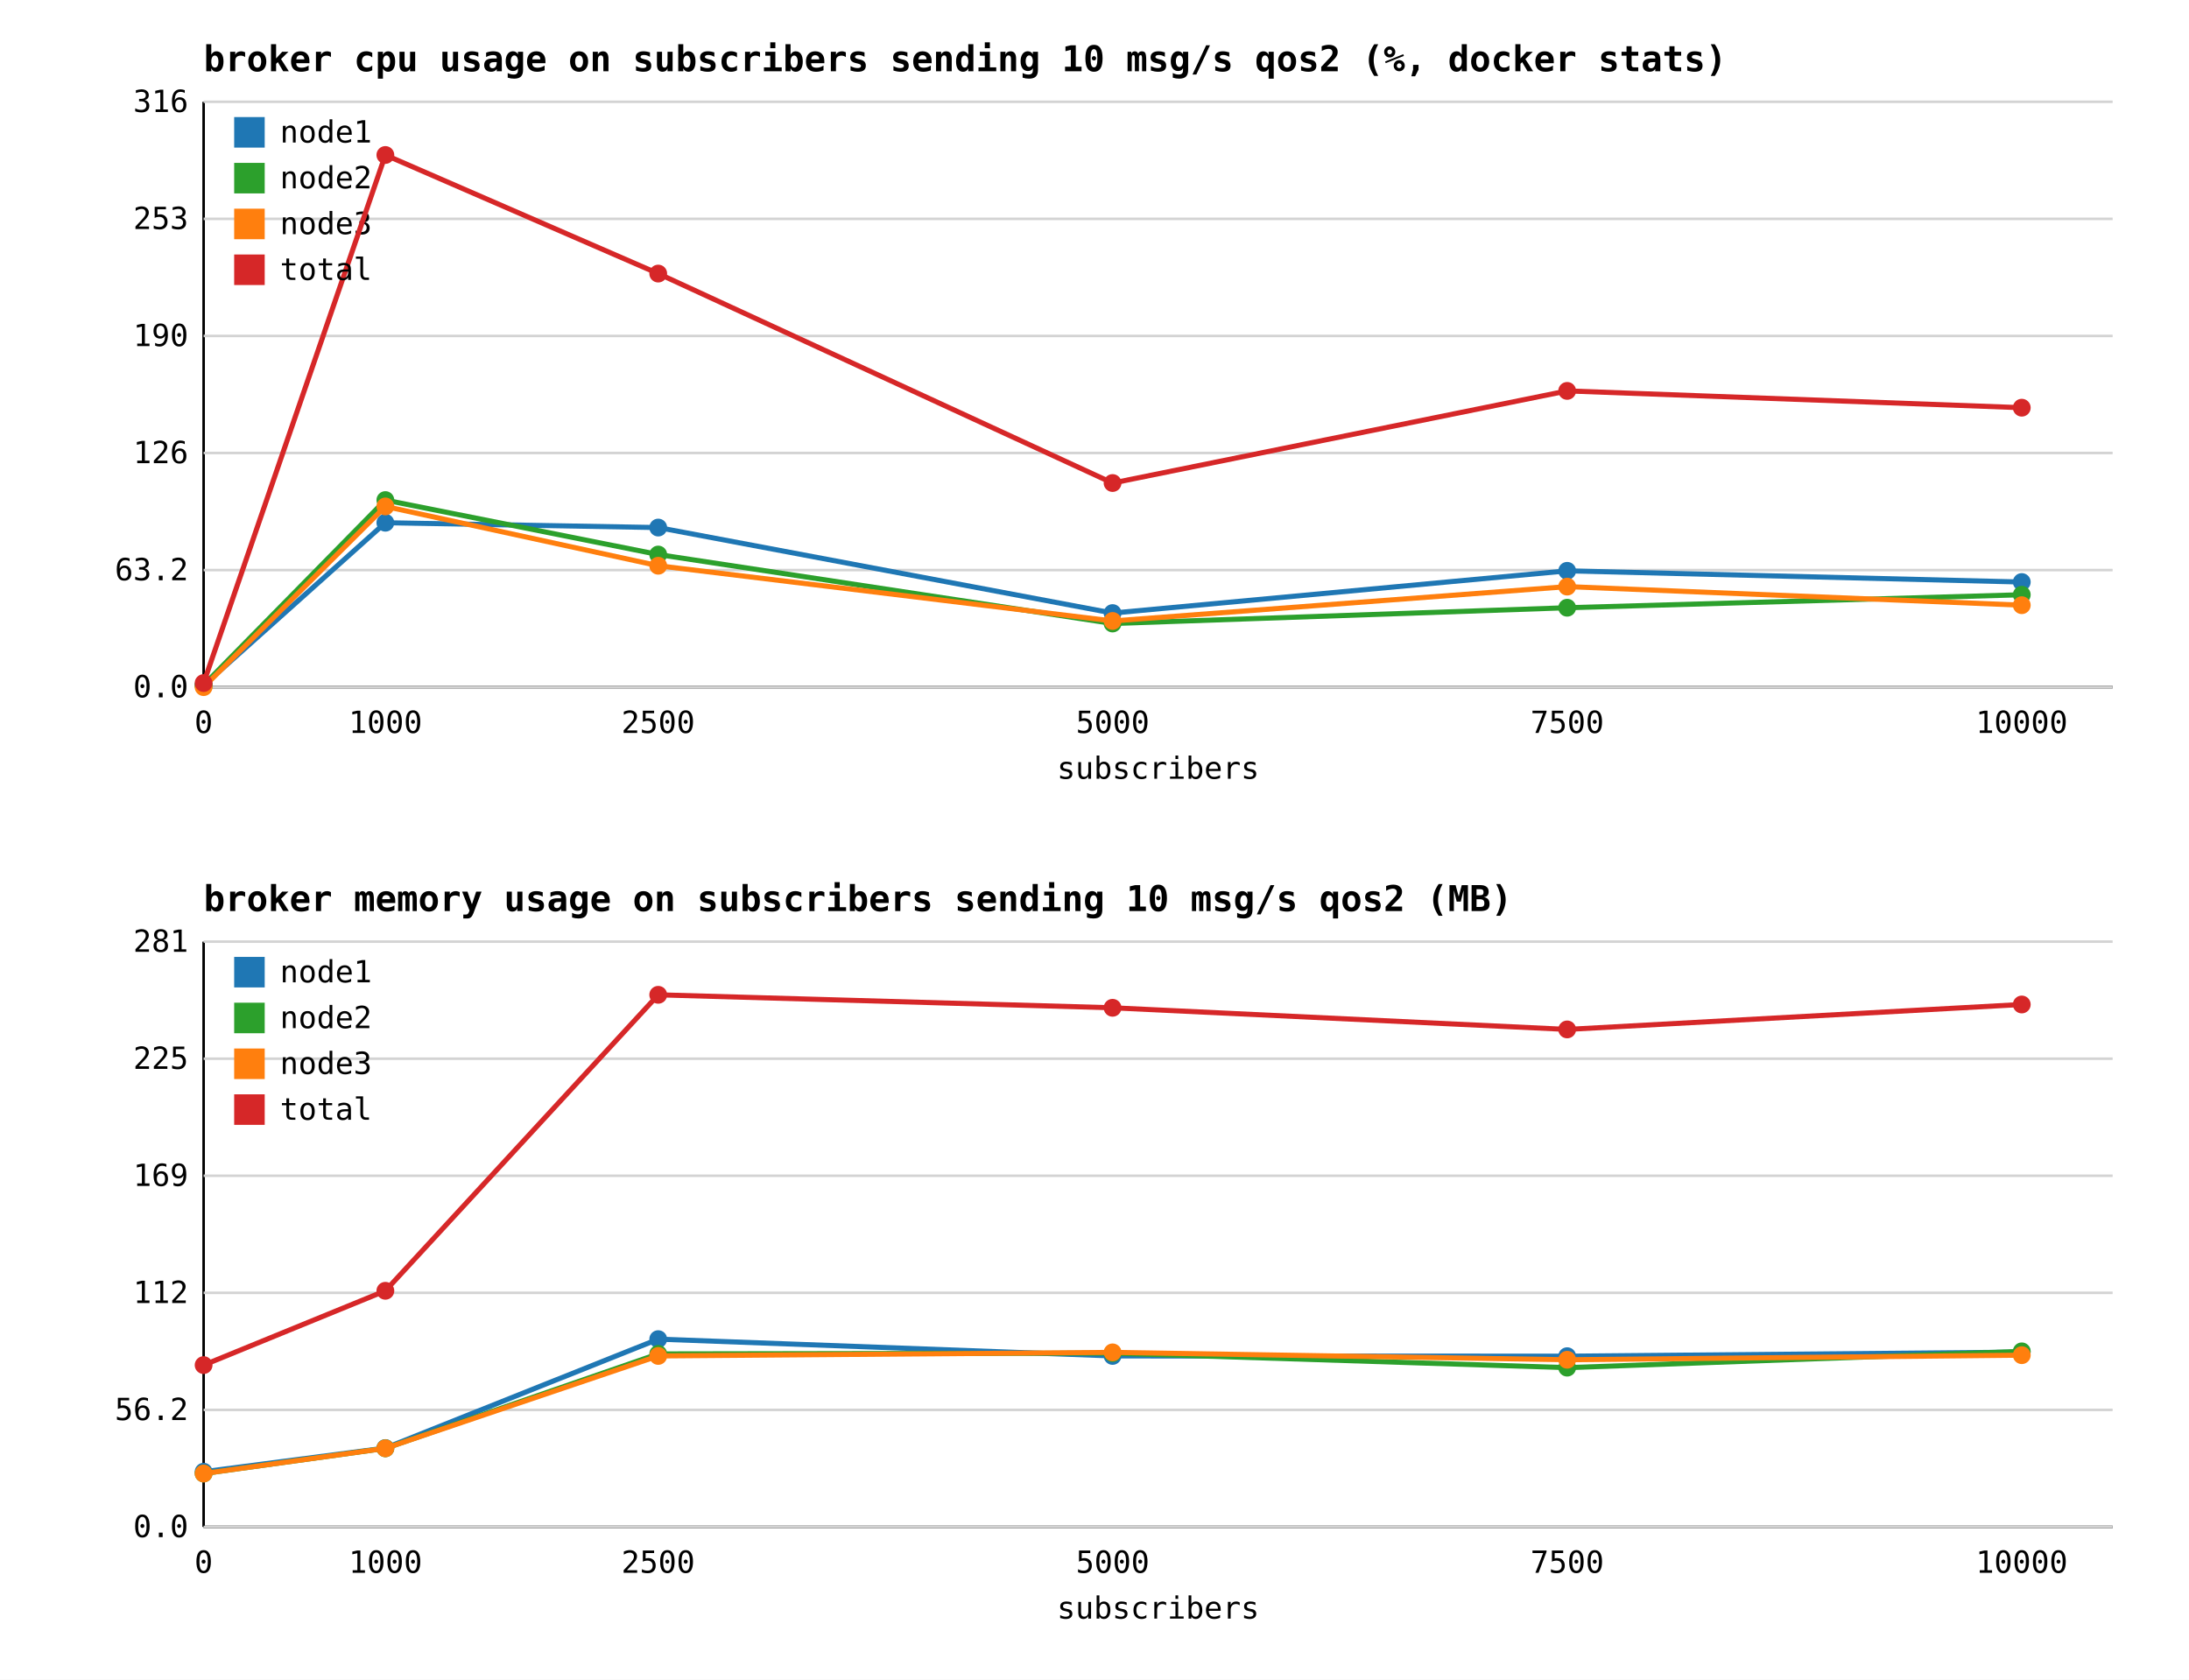
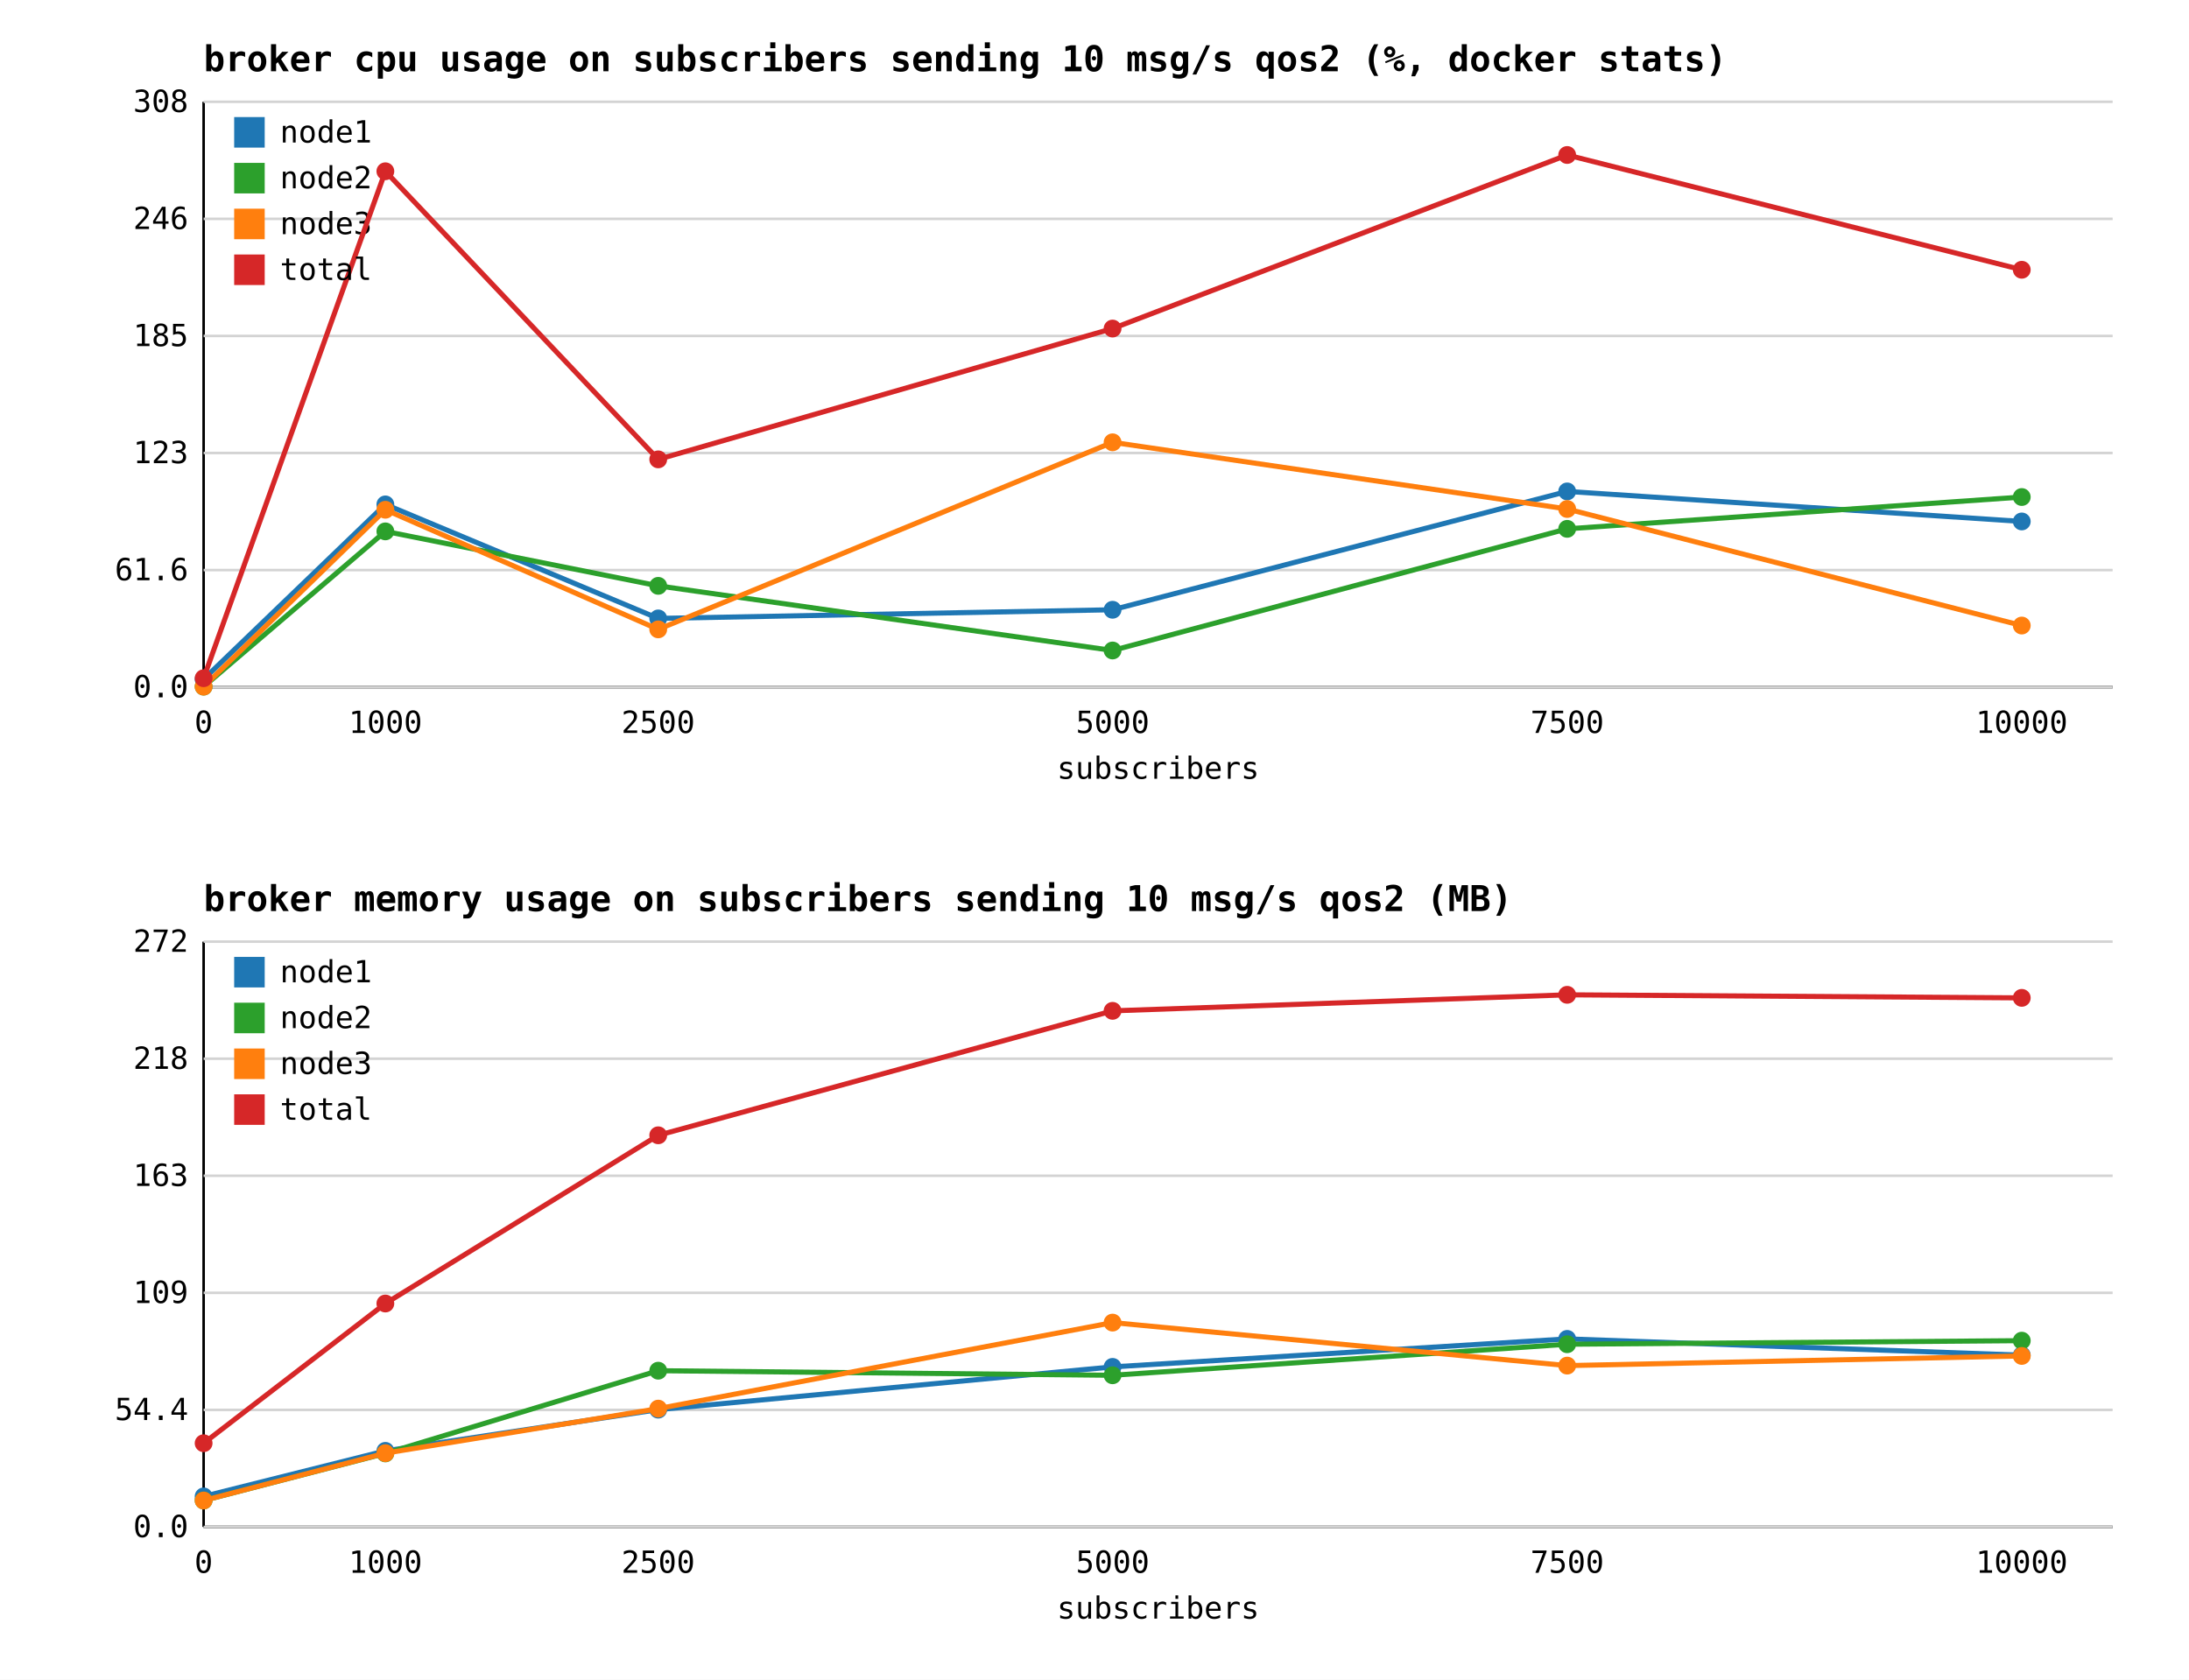
<svg xmlns="http://www.w3.org/2000/svg" width="860" height="660" viewBox="0 0 860 660" font-family="monospace" font-size="12">
  <rect width="860" height="660" fill="white" />
  <text x="80" y="28" font-size="14" font-weight="bold">broker cpu usage on subscribers sending 10 msg/s qos2 (%, docker stats)</text>
  <line x1="80" y1="270" x2="830" y2="270" stroke="black" />
  <line x1="80" y1="40" x2="80" y2="270" stroke="black" />
  <line x1="80" y1="270" x2="830" y2="270" stroke="lightgray" />
  <text x="74" y="274" text-anchor="end">0.0</text>
  <line x1="80" y1="224" x2="830" y2="224" stroke="lightgray" />
-   <text x="74" y="228" text-anchor="end">63.2</text>
+   <text x="74" y="228" text-anchor="end">61.6</text>
  <line x1="80" y1="178" x2="830" y2="178" stroke="lightgray" />
-   <text x="74" y="182" text-anchor="end">126</text>
+   <text x="74" y="182" text-anchor="end">123</text>
  <line x1="80" y1="132" x2="830" y2="132" stroke="lightgray" />
-   <text x="74" y="136" text-anchor="end">190</text>
+   <text x="74" y="136" text-anchor="end">185</text>
  <line x1="80" y1="86" x2="830" y2="86" stroke="lightgray" />
-   <text x="74" y="90" text-anchor="end">253</text>
+   <text x="74" y="90" text-anchor="end">246</text>
  <line x1="80" y1="40" x2="830" y2="40" stroke="lightgray" />
-   <text x="74" y="44" text-anchor="end">316</text>
+   <text x="74" y="44" text-anchor="end">308</text>
  <text x="80" y="288" text-anchor="middle">0</text>
  <text x="151.429" y="288" text-anchor="middle">1000</text>
  <text x="258.571" y="288" text-anchor="middle">2500</text>
  <text x="437.143" y="288" text-anchor="middle">5000</text>
  <text x="615.714" y="288" text-anchor="middle">7500</text>
  <text x="794.286" y="288" text-anchor="middle">10000</text>
  <text x="455" y="306" text-anchor="middle">subscribers</text>
-   <polyline points="80.0,269.3 151.4,205.4 258.6,207.3 437.1,240.9 615.7,224.3 794.3,228.7" fill="none" stroke="#1f77b4" stroke-width="2" />
-   <circle cx="80.0" cy="269.3" r="3.5" fill="#1f77b4" />
-   <circle cx="151.4" cy="205.4" r="3.5" fill="#1f77b4" />
-   <circle cx="258.6" cy="207.3" r="3.5" fill="#1f77b4" />
-   <circle cx="437.1" cy="240.9" r="3.5" fill="#1f77b4" />
-   <circle cx="615.7" cy="224.3" r="3.5" fill="#1f77b4" />
-   <circle cx="794.3" cy="228.7" r="3.5" fill="#1f77b4" />
+   <polyline points="80.0,266.9 151.4,198.2 258.6,243.0 437.1,239.6 615.7,193.1 794.3,204.9" fill="none" stroke="#1f77b4" stroke-width="2" />
+   <circle cx="80.0" cy="266.9" r="3.5" fill="#1f77b4" />
+   <circle cx="151.4" cy="198.2" r="3.5" fill="#1f77b4" />
+   <circle cx="258.6" cy="243.0" r="3.5" fill="#1f77b4" />
+   <circle cx="437.1" cy="239.6" r="3.5" fill="#1f77b4" />
+   <circle cx="615.7" cy="193.1" r="3.5" fill="#1f77b4" />
+   <circle cx="794.3" cy="204.9" r="3.5" fill="#1f77b4" />
  <rect x="92" y="46" width="12" height="12" fill="#1f77b4" />
  <text x="110" y="56">node1</text>
-   <polyline points="80.0,269.2 151.4,196.5 258.6,217.9 437.1,245.0 615.7,238.8 794.3,233.7" fill="none" stroke="#2ca02c" stroke-width="2" />
-   <circle cx="80.0" cy="269.2" r="3.5" fill="#2ca02c" />
-   <circle cx="151.4" cy="196.5" r="3.5" fill="#2ca02c" />
-   <circle cx="258.6" cy="217.9" r="3.5" fill="#2ca02c" />
-   <circle cx="437.1" cy="245.0" r="3.5" fill="#2ca02c" />
-   <circle cx="615.7" cy="238.8" r="3.5" fill="#2ca02c" />
-   <circle cx="794.3" cy="233.7" r="3.5" fill="#2ca02c" />
+   <polyline points="80.0,269.8 151.4,208.8 258.6,230.2 437.1,255.6 615.7,207.8 794.3,195.3" fill="none" stroke="#2ca02c" stroke-width="2" />
+   <circle cx="80.0" cy="269.8" r="3.5" fill="#2ca02c" />
+   <circle cx="151.4" cy="208.8" r="3.5" fill="#2ca02c" />
+   <circle cx="258.6" cy="230.2" r="3.5" fill="#2ca02c" />
+   <circle cx="437.1" cy="255.6" r="3.5" fill="#2ca02c" />
+   <circle cx="615.7" cy="207.8" r="3.5" fill="#2ca02c" />
+   <circle cx="794.3" cy="195.3" r="3.5" fill="#2ca02c" />
  <rect x="92" y="64" width="12" height="12" fill="#2ca02c" />
  <text x="110" y="74">node2</text>
-   <polyline points="80.0,270.0 151.4,199.0 258.6,222.3 437.1,244.0 615.7,230.5 794.3,237.8" fill="none" stroke="#ff7f0e" stroke-width="2" />
-   <circle cx="80.0" cy="270.0" r="3.5" fill="#ff7f0e" />
-   <circle cx="151.4" cy="199.0" r="3.5" fill="#ff7f0e" />
-   <circle cx="258.6" cy="222.3" r="3.5" fill="#ff7f0e" />
-   <circle cx="437.1" cy="244.0" r="3.5" fill="#ff7f0e" />
-   <circle cx="615.7" cy="230.5" r="3.5" fill="#ff7f0e" />
-   <circle cx="794.3" cy="237.8" r="3.5" fill="#ff7f0e" />
+   <polyline points="80.0,269.8 151.4,200.3 258.6,247.3 437.1,173.8 615.7,200.0 794.3,245.8" fill="none" stroke="#ff7f0e" stroke-width="2" />
+   <circle cx="80.0" cy="269.8" r="3.5" fill="#ff7f0e" />
+   <circle cx="151.4" cy="200.3" r="3.5" fill="#ff7f0e" />
+   <circle cx="258.6" cy="247.3" r="3.5" fill="#ff7f0e" />
+   <circle cx="437.1" cy="173.8" r="3.5" fill="#ff7f0e" />
+   <circle cx="615.7" cy="200.0" r="3.5" fill="#ff7f0e" />
+   <circle cx="794.3" cy="245.8" r="3.5" fill="#ff7f0e" />
  <rect x="92" y="82" width="12" height="12" fill="#ff7f0e" />
  <text x="110" y="92">node3</text>
-   <polyline points="80.0,268.4 151.4,60.9 258.6,107.5 437.1,189.8 615.7,153.6 794.3,160.2" fill="none" stroke="#d62728" stroke-width="2" />
-   <circle cx="80.0" cy="268.4" r="3.5" fill="#d62728" />
-   <circle cx="151.4" cy="60.9" r="3.5" fill="#d62728" />
-   <circle cx="258.6" cy="107.5" r="3.5" fill="#d62728" />
-   <circle cx="437.1" cy="189.8" r="3.5" fill="#d62728" />
-   <circle cx="615.7" cy="153.6" r="3.5" fill="#d62728" />
-   <circle cx="794.3" cy="160.2" r="3.5" fill="#d62728" />
+   <polyline points="80.0,266.5 151.4,67.3 258.6,180.5 437.1,129.1 615.7,60.9 794.3,106.0" fill="none" stroke="#d62728" stroke-width="2" />
+   <circle cx="80.0" cy="266.5" r="3.5" fill="#d62728" />
+   <circle cx="151.4" cy="67.3" r="3.5" fill="#d62728" />
+   <circle cx="258.6" cy="180.5" r="3.5" fill="#d62728" />
+   <circle cx="437.1" cy="129.1" r="3.5" fill="#d62728" />
+   <circle cx="615.7" cy="60.9" r="3.5" fill="#d62728" />
+   <circle cx="794.3" cy="106.0" r="3.5" fill="#d62728" />
  <rect x="92" y="100" width="12" height="12" fill="#d62728" />
  <text x="110" y="110">total</text>
  <text x="80" y="358" font-size="14" font-weight="bold">broker memory usage on subscribers sending 10 msg/s qos2 (MB)</text>
  <line x1="80" y1="600" x2="830" y2="600" stroke="black" />
  <line x1="80" y1="370" x2="80" y2="600" stroke="black" />
  <line x1="80" y1="600" x2="830" y2="600" stroke="lightgray" />
  <text x="74" y="604" text-anchor="end">0.0</text>
  <line x1="80" y1="554" x2="830" y2="554" stroke="lightgray" />
-   <text x="74" y="558" text-anchor="end">56.2</text>
+   <text x="74" y="558" text-anchor="end">54.4</text>
  <line x1="80" y1="508" x2="830" y2="508" stroke="lightgray" />
-   <text x="74" y="512" text-anchor="end">112</text>
+   <text x="74" y="512" text-anchor="end">109</text>
  <line x1="80" y1="462" x2="830" y2="462" stroke="lightgray" />
-   <text x="74" y="466" text-anchor="end">169</text>
+   <text x="74" y="466" text-anchor="end">163</text>
  <line x1="80" y1="416" x2="830" y2="416" stroke="lightgray" />
-   <text x="74" y="420" text-anchor="end">225</text>
+   <text x="74" y="420" text-anchor="end">218</text>
  <line x1="80" y1="370" x2="830" y2="370" stroke="lightgray" />
-   <text x="74" y="374" text-anchor="end">281</text>
+   <text x="74" y="374" text-anchor="end">272</text>
  <text x="80" y="618" text-anchor="middle">0</text>
  <text x="151.429" y="618" text-anchor="middle">1000</text>
  <text x="258.571" y="618" text-anchor="middle">2500</text>
  <text x="437.143" y="618" text-anchor="middle">5000</text>
  <text x="615.714" y="618" text-anchor="middle">7500</text>
  <text x="794.286" y="618" text-anchor="middle">10000</text>
  <text x="455" y="636" text-anchor="middle">subscribers</text>
-   <polyline points="80.0,578.3 151.4,569.0 258.6,526.2 437.1,532.8 615.7,532.9 794.3,531.3" fill="none" stroke="#1f77b4" stroke-width="2" />
-   <circle cx="80.0" cy="578.3" r="3.5" fill="#1f77b4" />
-   <circle cx="151.4" cy="569.0" r="3.5" fill="#1f77b4" />
-   <circle cx="258.6" cy="526.2" r="3.5" fill="#1f77b4" />
-   <circle cx="437.1" cy="532.8" r="3.5" fill="#1f77b4" />
-   <circle cx="615.7" cy="532.9" r="3.5" fill="#1f77b4" />
-   <circle cx="794.3" cy="531.3" r="3.5" fill="#1f77b4" />
+   <polyline points="80.0,588.0 151.4,570.1 258.6,553.9 437.1,537.1 615.7,526.1 794.3,532.5" fill="none" stroke="#1f77b4" stroke-width="2" />
+   <circle cx="80.0" cy="588.0" r="3.5" fill="#1f77b4" />
+   <circle cx="151.4" cy="570.1" r="3.5" fill="#1f77b4" />
+   <circle cx="258.6" cy="553.9" r="3.5" fill="#1f77b4" />
+   <circle cx="437.1" cy="537.1" r="3.5" fill="#1f77b4" />
+   <circle cx="615.7" cy="526.1" r="3.5" fill="#1f77b4" />
+   <circle cx="794.3" cy="532.5" r="3.5" fill="#1f77b4" />
  <rect x="92" y="376" width="12" height="12" fill="#1f77b4" />
  <text x="110" y="386">node1</text>
-   <polyline points="80.0,579.0 151.4,569.1 258.6,532.0 437.1,531.7 615.7,537.4 794.3,531.0" fill="none" stroke="#2ca02c" stroke-width="2" />
-   <circle cx="80.0" cy="579.0" r="3.5" fill="#2ca02c" />
-   <circle cx="151.4" cy="569.1" r="3.5" fill="#2ca02c" />
-   <circle cx="258.6" cy="532.0" r="3.5" fill="#2ca02c" />
-   <circle cx="437.1" cy="531.7" r="3.5" fill="#2ca02c" />
-   <circle cx="615.7" cy="537.4" r="3.5" fill="#2ca02c" />
-   <circle cx="794.3" cy="531.0" r="3.5" fill="#2ca02c" />
+   <polyline points="80.0,589.6 151.4,571.1 258.6,538.6 437.1,540.4 615.7,528.2 794.3,526.8" fill="none" stroke="#2ca02c" stroke-width="2" />
+   <circle cx="80.0" cy="589.6" r="3.5" fill="#2ca02c" />
+   <circle cx="151.4" cy="571.1" r="3.5" fill="#2ca02c" />
+   <circle cx="258.6" cy="538.6" r="3.5" fill="#2ca02c" />
+   <circle cx="437.1" cy="540.4" r="3.5" fill="#2ca02c" />
+   <circle cx="615.7" cy="528.2" r="3.5" fill="#2ca02c" />
+   <circle cx="794.3" cy="526.8" r="3.5" fill="#2ca02c" />
  <rect x="92" y="394" width="12" height="12" fill="#2ca02c" />
  <text x="110" y="404">node2</text>
-   <polyline points="80.0,579.0 151.4,569.1 258.6,532.8 437.1,531.4 615.7,534.3 794.3,532.5" fill="none" stroke="#ff7f0e" stroke-width="2" />
-   <circle cx="80.0" cy="579.0" r="3.5" fill="#ff7f0e" />
-   <circle cx="151.4" cy="569.1" r="3.5" fill="#ff7f0e" />
-   <circle cx="258.6" cy="532.8" r="3.5" fill="#ff7f0e" />
-   <circle cx="437.1" cy="531.4" r="3.5" fill="#ff7f0e" />
-   <circle cx="615.7" cy="534.3" r="3.5" fill="#ff7f0e" />
-   <circle cx="794.3" cy="532.5" r="3.5" fill="#ff7f0e" />
+   <polyline points="80.0,589.6 151.4,571.0 258.6,553.5 437.1,519.7 615.7,536.6 794.3,532.8" fill="none" stroke="#ff7f0e" stroke-width="2" />
+   <circle cx="80.0" cy="589.6" r="3.5" fill="#ff7f0e" />
+   <circle cx="151.4" cy="571.0" r="3.5" fill="#ff7f0e" />
+   <circle cx="258.6" cy="553.5" r="3.5" fill="#ff7f0e" />
+   <circle cx="437.1" cy="519.7" r="3.5" fill="#ff7f0e" />
+   <circle cx="615.7" cy="536.6" r="3.5" fill="#ff7f0e" />
+   <circle cx="794.3" cy="532.8" r="3.5" fill="#ff7f0e" />
  <rect x="92" y="412" width="12" height="12" fill="#ff7f0e" />
  <text x="110" y="422">node3</text>
-   <polyline points="80.0,536.4 151.4,507.2 258.6,390.9 437.1,396.0 615.7,404.5 794.3,394.7" fill="none" stroke="#d62728" stroke-width="2" />
-   <circle cx="80.0" cy="536.4" r="3.5" fill="#d62728" />
-   <circle cx="151.4" cy="507.2" r="3.5" fill="#d62728" />
-   <circle cx="258.6" cy="390.9" r="3.5" fill="#d62728" />
-   <circle cx="437.1" cy="396.0" r="3.5" fill="#d62728" />
-   <circle cx="615.7" cy="404.5" r="3.5" fill="#d62728" />
-   <circle cx="794.3" cy="394.7" r="3.5" fill="#d62728" />
+   <polyline points="80.0,567.1 151.4,512.2 258.6,446.1 437.1,397.2 615.7,390.9 794.3,392.1" fill="none" stroke="#d62728" stroke-width="2" />
+   <circle cx="80.0" cy="567.1" r="3.5" fill="#d62728" />
+   <circle cx="151.4" cy="512.2" r="3.5" fill="#d62728" />
+   <circle cx="258.6" cy="446.1" r="3.5" fill="#d62728" />
+   <circle cx="437.1" cy="397.2" r="3.5" fill="#d62728" />
+   <circle cx="615.7" cy="390.9" r="3.5" fill="#d62728" />
+   <circle cx="794.3" cy="392.1" r="3.5" fill="#d62728" />
  <rect x="92" y="430" width="12" height="12" fill="#d62728" />
  <text x="110" y="440">total</text>
</svg>
